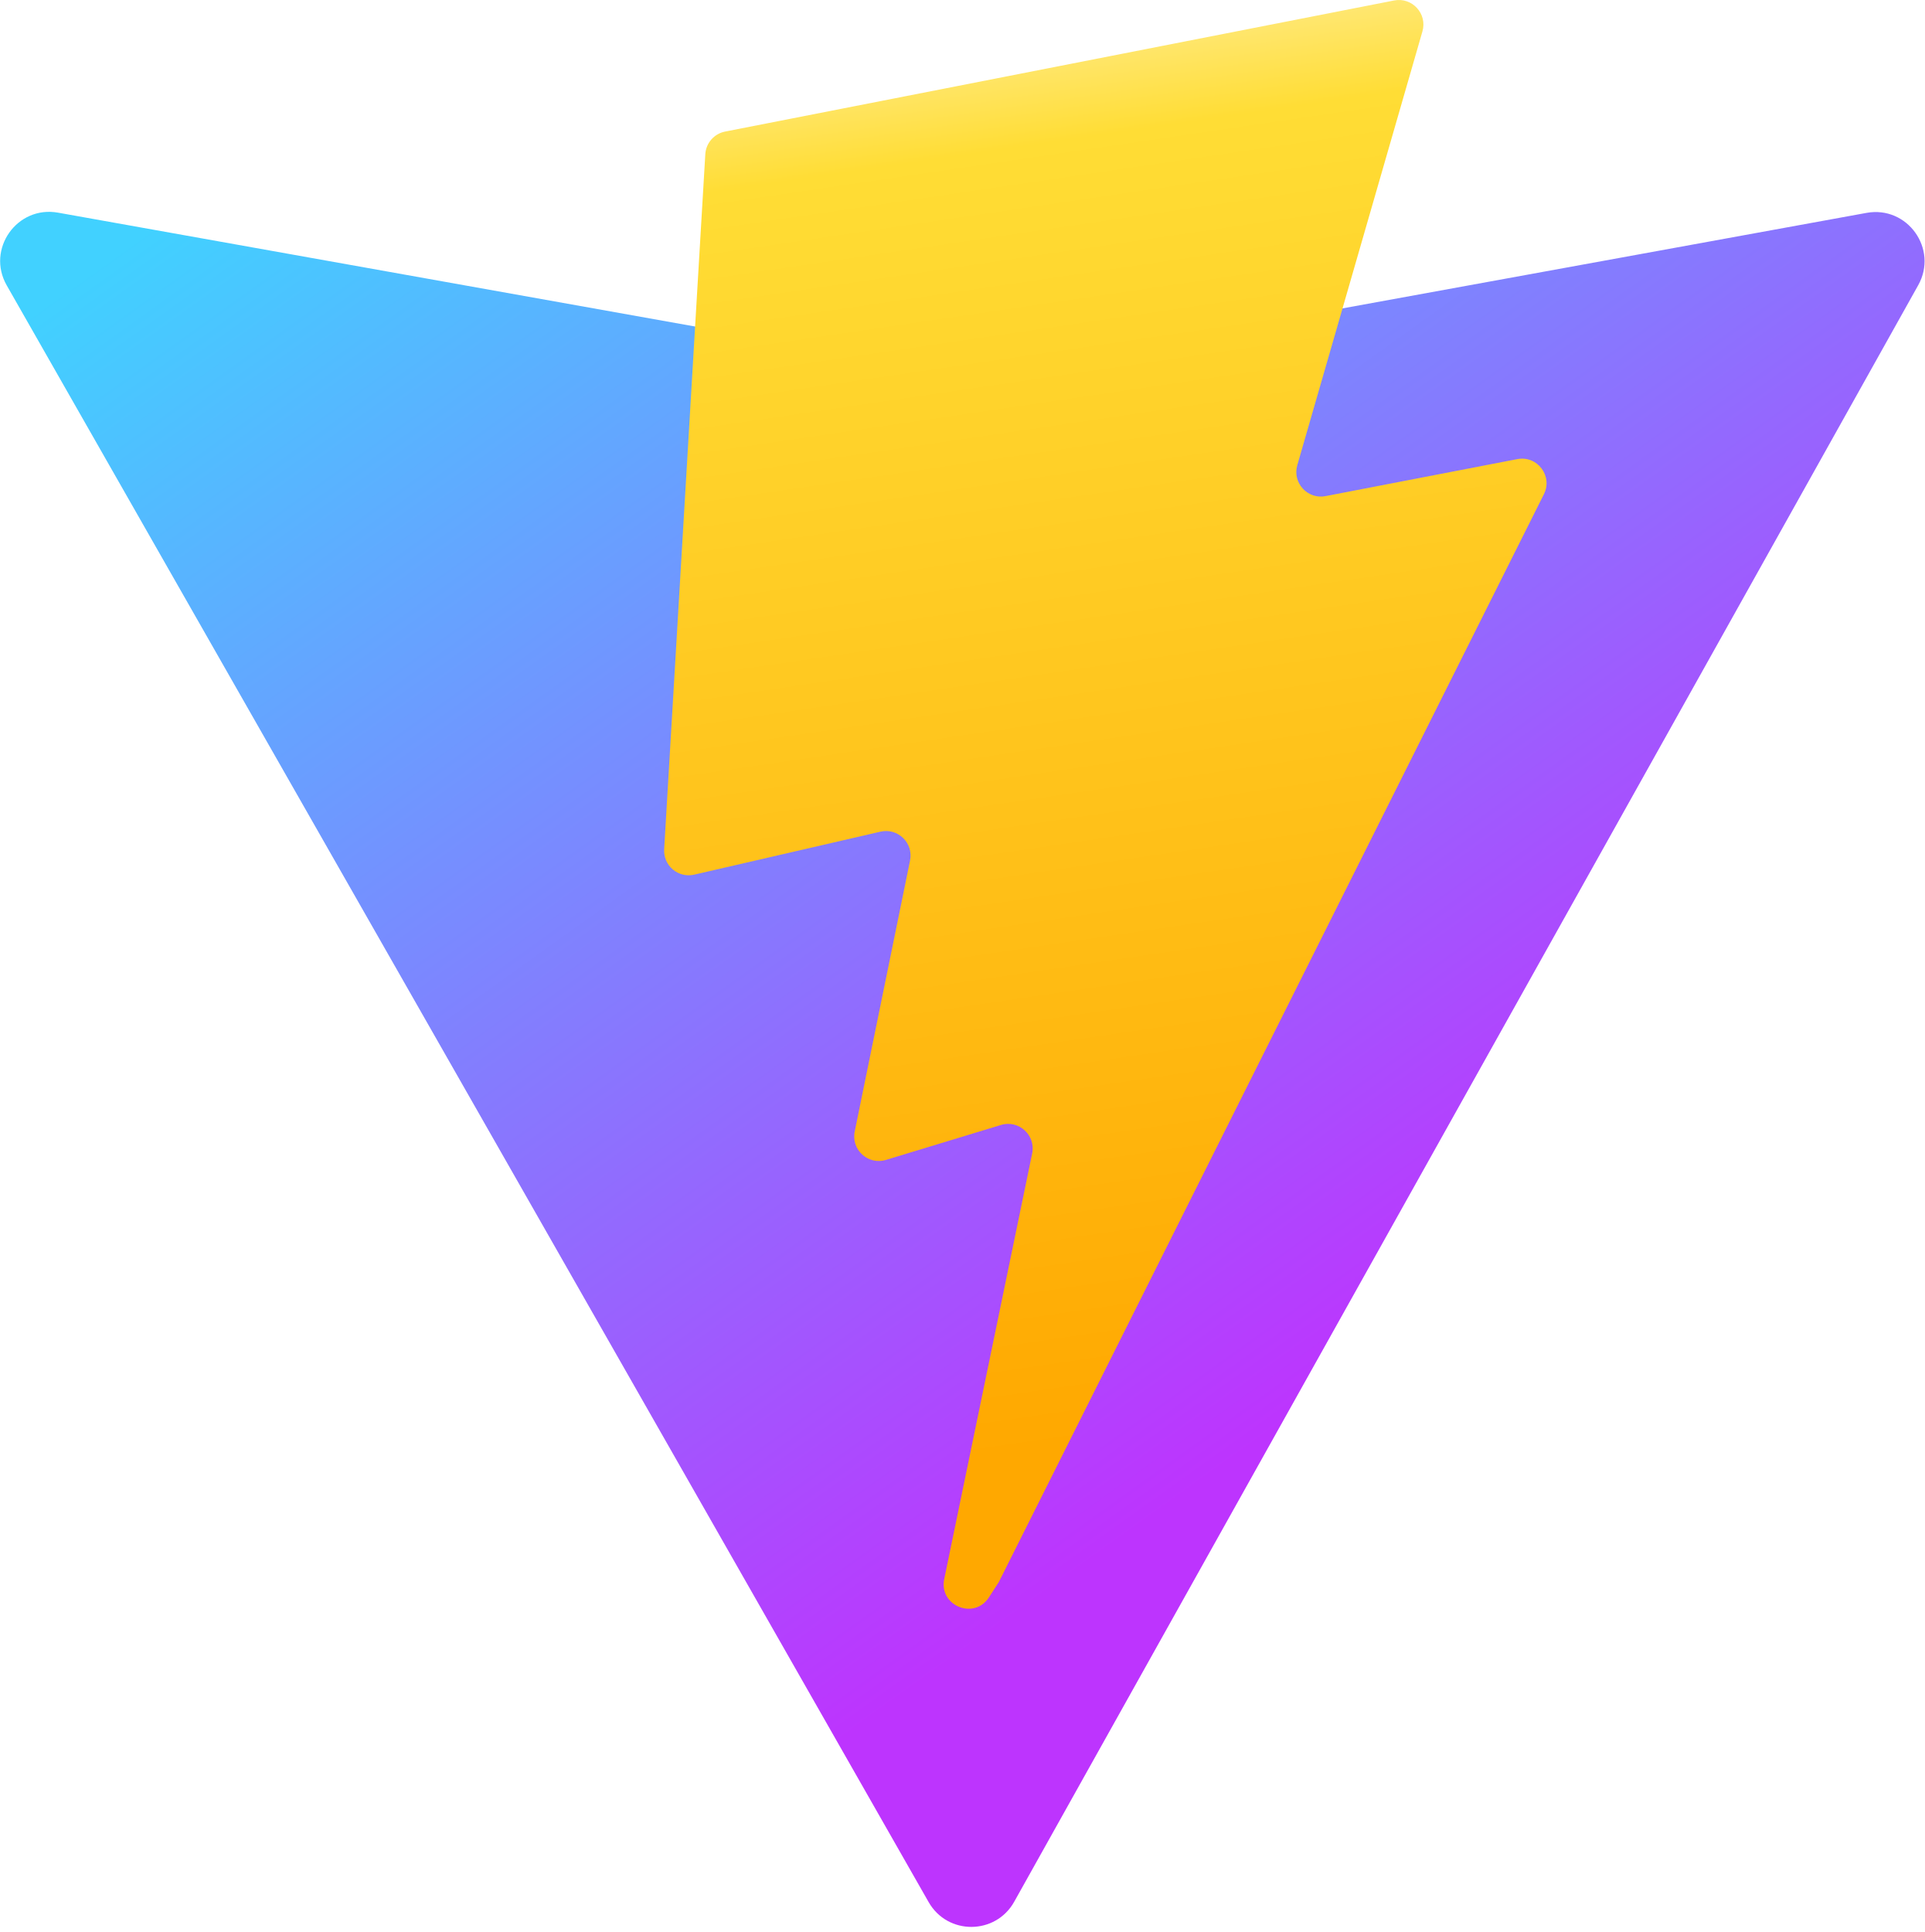
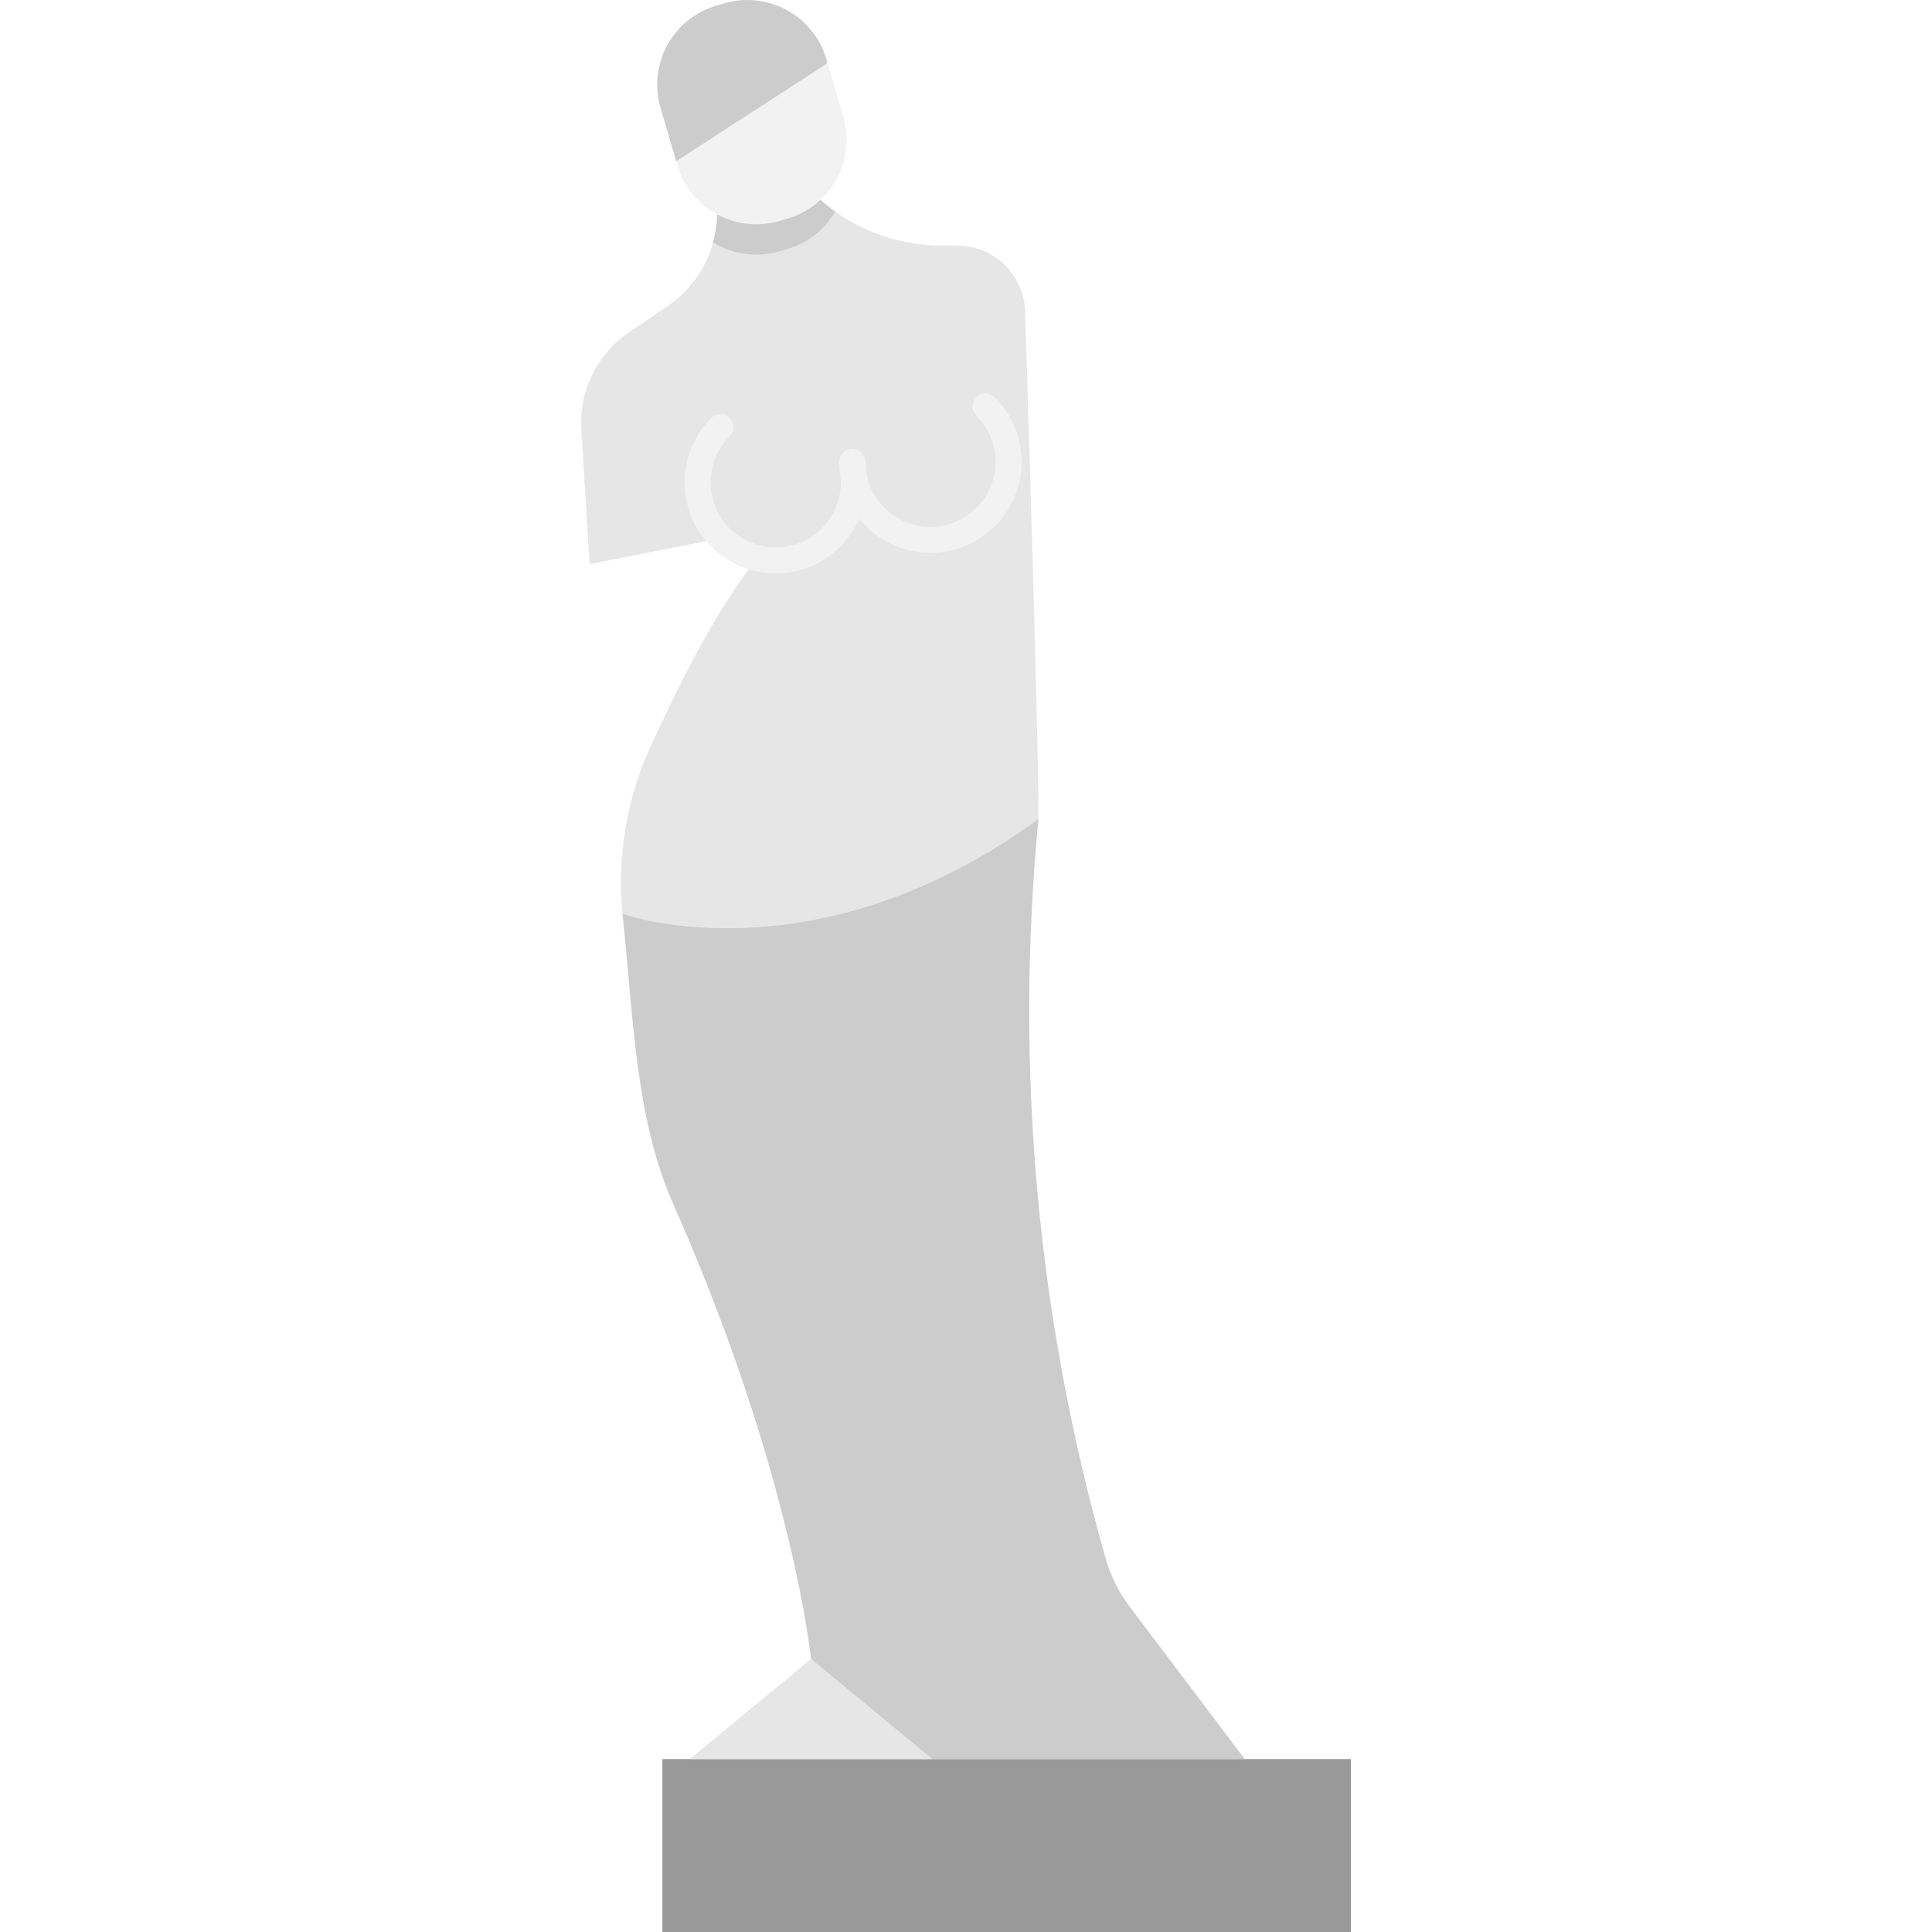
- <svg xmlns="http://www.w3.org/2000/svg" aria-hidden="true" role="img" class="iconify iconify--logos" width="31.88" height="32" preserveAspectRatio="xMidYMid meet" viewBox="0 0 256 257">
-   <defs>
-     <linearGradient id="IconifyId1813088fe1fbc01fb466" x1="-.828%" x2="57.636%" y1="7.652%" y2="78.411%">
-       <stop offset="0%" stop-color="#41D1FF" />
-       <stop offset="100%" stop-color="#BD34FE" />
-     </linearGradient>
-     <linearGradient id="IconifyId1813088fe1fbc01fb467" x1="43.376%" x2="50.316%" y1="2.242%" y2="89.03%">
-       <stop offset="0%" stop-color="#FFEA83" />
-       <stop offset="8.333%" stop-color="#FFDD35" />
-       <stop offset="100%" stop-color="#FFA800" />
-     </linearGradient>
-   </defs>
-   <path fill="url(#IconifyId1813088fe1fbc01fb466)" d="M255.153 37.938L134.897 252.976c-2.483 4.44-8.862 4.466-11.382.048L.875 37.958c-2.746-4.814 1.371-10.646 6.827-9.67l120.385 21.517a6.537 6.537 0 0 0 2.322-.004l117.867-21.483c5.438-.991 9.574 4.796 6.877 9.62Z" />
-   <path fill="url(#IconifyId1813088fe1fbc01fb467)" d="M185.432.063L96.44 17.501a3.268 3.268 0 0 0-2.634 3.014l-5.474 92.456a3.268 3.268 0 0 0 3.997 3.378l24.777-5.718c2.318-.535 4.413 1.507 3.936 3.838l-7.361 36.047c-.495 2.426 1.782 4.5 4.151 3.78l15.304-4.649c2.372-.72 4.652 1.36 4.15 3.788l-11.698 56.621c-.732 3.542 3.979 5.473 5.943 2.437l1.313-2.028l72.516-144.72c1.215-2.423-.88-5.186-3.54-4.672l-25.505 4.922c-2.396.462-4.435-1.77-3.759-4.114l16.646-57.705c.677-2.35-1.37-4.583-3.769-4.113Z" />
+ <svg xmlns="http://www.w3.org/2000/svg" version="1.1" id="Layer_1" x="0px" y="0px" viewBox="0 0 512 512" style="enable-background:new 0 0 512 512;" xml:space="preserve">
+   <path style="fill:#CCCCCC;" d="M219.019,15.702l0.299,1.023l-16.449,23.121l-23.674,2.877l-4.149-14.148  c-3.391-11.574,3.253-23.7,14.827-27.09l2.046-0.598C203.491-2.504,215.628,4.128,219.019,15.702z" />
+   <path style="fill:#E6E6E6;" d="M275.21,217.009c-32.32,23.585-62.065,28.964-82.488,28.964c-17.171,0-27.757-3.804-27.757-3.804  c-1.414-15.102,1.034-30.343,7.344-44.123c7.367-16.079,16.539-34.733,27.343-48.79l0.425-1.494  c-3.414-0.942-6.471-2.735-8.93-5.138l-34.894,6.862l-2.195-35.664c-0.632-10.275,4.218-20.114,12.758-25.86l9.93-6.701  c6.057-4.08,10.344-10.149,12.241-17.022c0.667-2.391,1.034-4.873,1.092-7.413c4.885,2.632,10.758,3.414,16.505,1.736l2.057-0.598  c3.391-1,6.356-2.735,8.77-5c1.264,1.103,2.575,2.149,3.931,3.115c8.218,5.839,18.079,9.011,28.251,9.011h4.103  c9.735,0,17.7,7.758,17.964,17.493C271.659,82.582,275.21,192.092,275.21,217.009z" />
+   <path style="fill:#F2F2F2;" d="M217.41,52.963c-2.414,2.264-5.379,4-8.77,5l-2.057,0.598c-5.747,1.678-11.62,0.896-16.505-1.736  c-4.954-2.666-8.873-7.241-10.585-13.08l-0.299-1.023l40.124-25.998l4.138,14.148C225.857,39.056,223.237,47.516,217.41,52.963z" />
+   <path style="fill:#CCCCCC;" d="M221.34,56.078c-1.057,1.816-2.379,3.483-3.931,4.931c-2.414,2.264-5.379,4-8.77,5l-2.057,0.598  c-5.747,1.678-11.62,0.896-16.505-1.736c-0.368-0.195-0.736-0.414-1.092-0.632c0.667-2.391,1.034-4.873,1.092-7.413  c4.885,2.632,10.758,3.414,16.505,1.736l2.057-0.598c3.391-1,6.356-2.735,8.77-5C218.674,54.067,219.984,55.113,221.34,56.078z" />
+   <polygon style="fill:#999999;" points="357.998,466.176 357.998,512 175.539,512 175.539,466.176 182.78,466.176 247.074,466.176   329.873,466.176 " />
+   <polygon style="fill:#E6E6E6;" points="247.074,466.176 182.78,466.176 214.927,439.661 " />
+   <path style="fill:#CCCCCC;" d="M275.21,217.009c-6.367,65.857-0.333,132.336,17.792,195.975c1.322,4.632,3.483,8.988,6.39,12.827  l30.481,40.365h-82.799l-32.147-26.515c0,0-1.138-11.528-5.919-31.561c-1.402-5.85-3.103-12.436-5.184-19.665  c-5.494-19.079-13.597-42.687-25.447-69.443c-10.183-23.01-10.574-50.801-13.413-76.822c0,0,10.585,3.804,27.757,3.804  C213.146,245.973,242.891,240.594,275.21,217.009z" />
+   <path style="fill:#F2F2F2;" d="M205.582,151.957c-2.218,0-4.386-0.295-6.443-0.877c-3.886-1.074-7.49-3.146-10.4-5.988  c-4.708-4.582-7.303-10.721-7.303-17.283c0-6.45,2.514-12.516,7.078-17.08c1.347-1.346,3.531-1.347,4.877,0  c1.347,1.346,1.347,3.53,0,4.877c-3.262,3.262-5.058,7.596-5.058,12.205c0,4.684,1.854,9.068,5.22,12.344  c2.084,2.035,4.656,3.516,7.443,4.285c1.468,0.415,3.004,0.623,4.588,0.623c9.472,0,17.186-7.673,17.252-17.13l-0.155-2.09  c-0.163-1.13-0.247-2.284-0.247-3.457c0-1.855,1.467-3.377,3.32-3.446c1.853-0.052,3.429,1.341,3.566,3.191l0.217,2.937  c1.293,8.237,8.443,14.559,17.044,14.559c9.512,0,17.252-7.734,17.252-17.24c0-4.609-1.796-8.943-5.057-12.205  c-1.347-1.347-1.347-3.53,0-4.877c1.347-1.347,3.529-1.346,4.876,0c4.565,4.564,7.078,10.63,7.078,17.08  c0,13.308-10.833,24.136-24.148,24.136c-7.619,0-14.427-3.547-18.856-9.074C223.995,145.979,215.473,151.957,205.582,151.957z" />
</svg>
